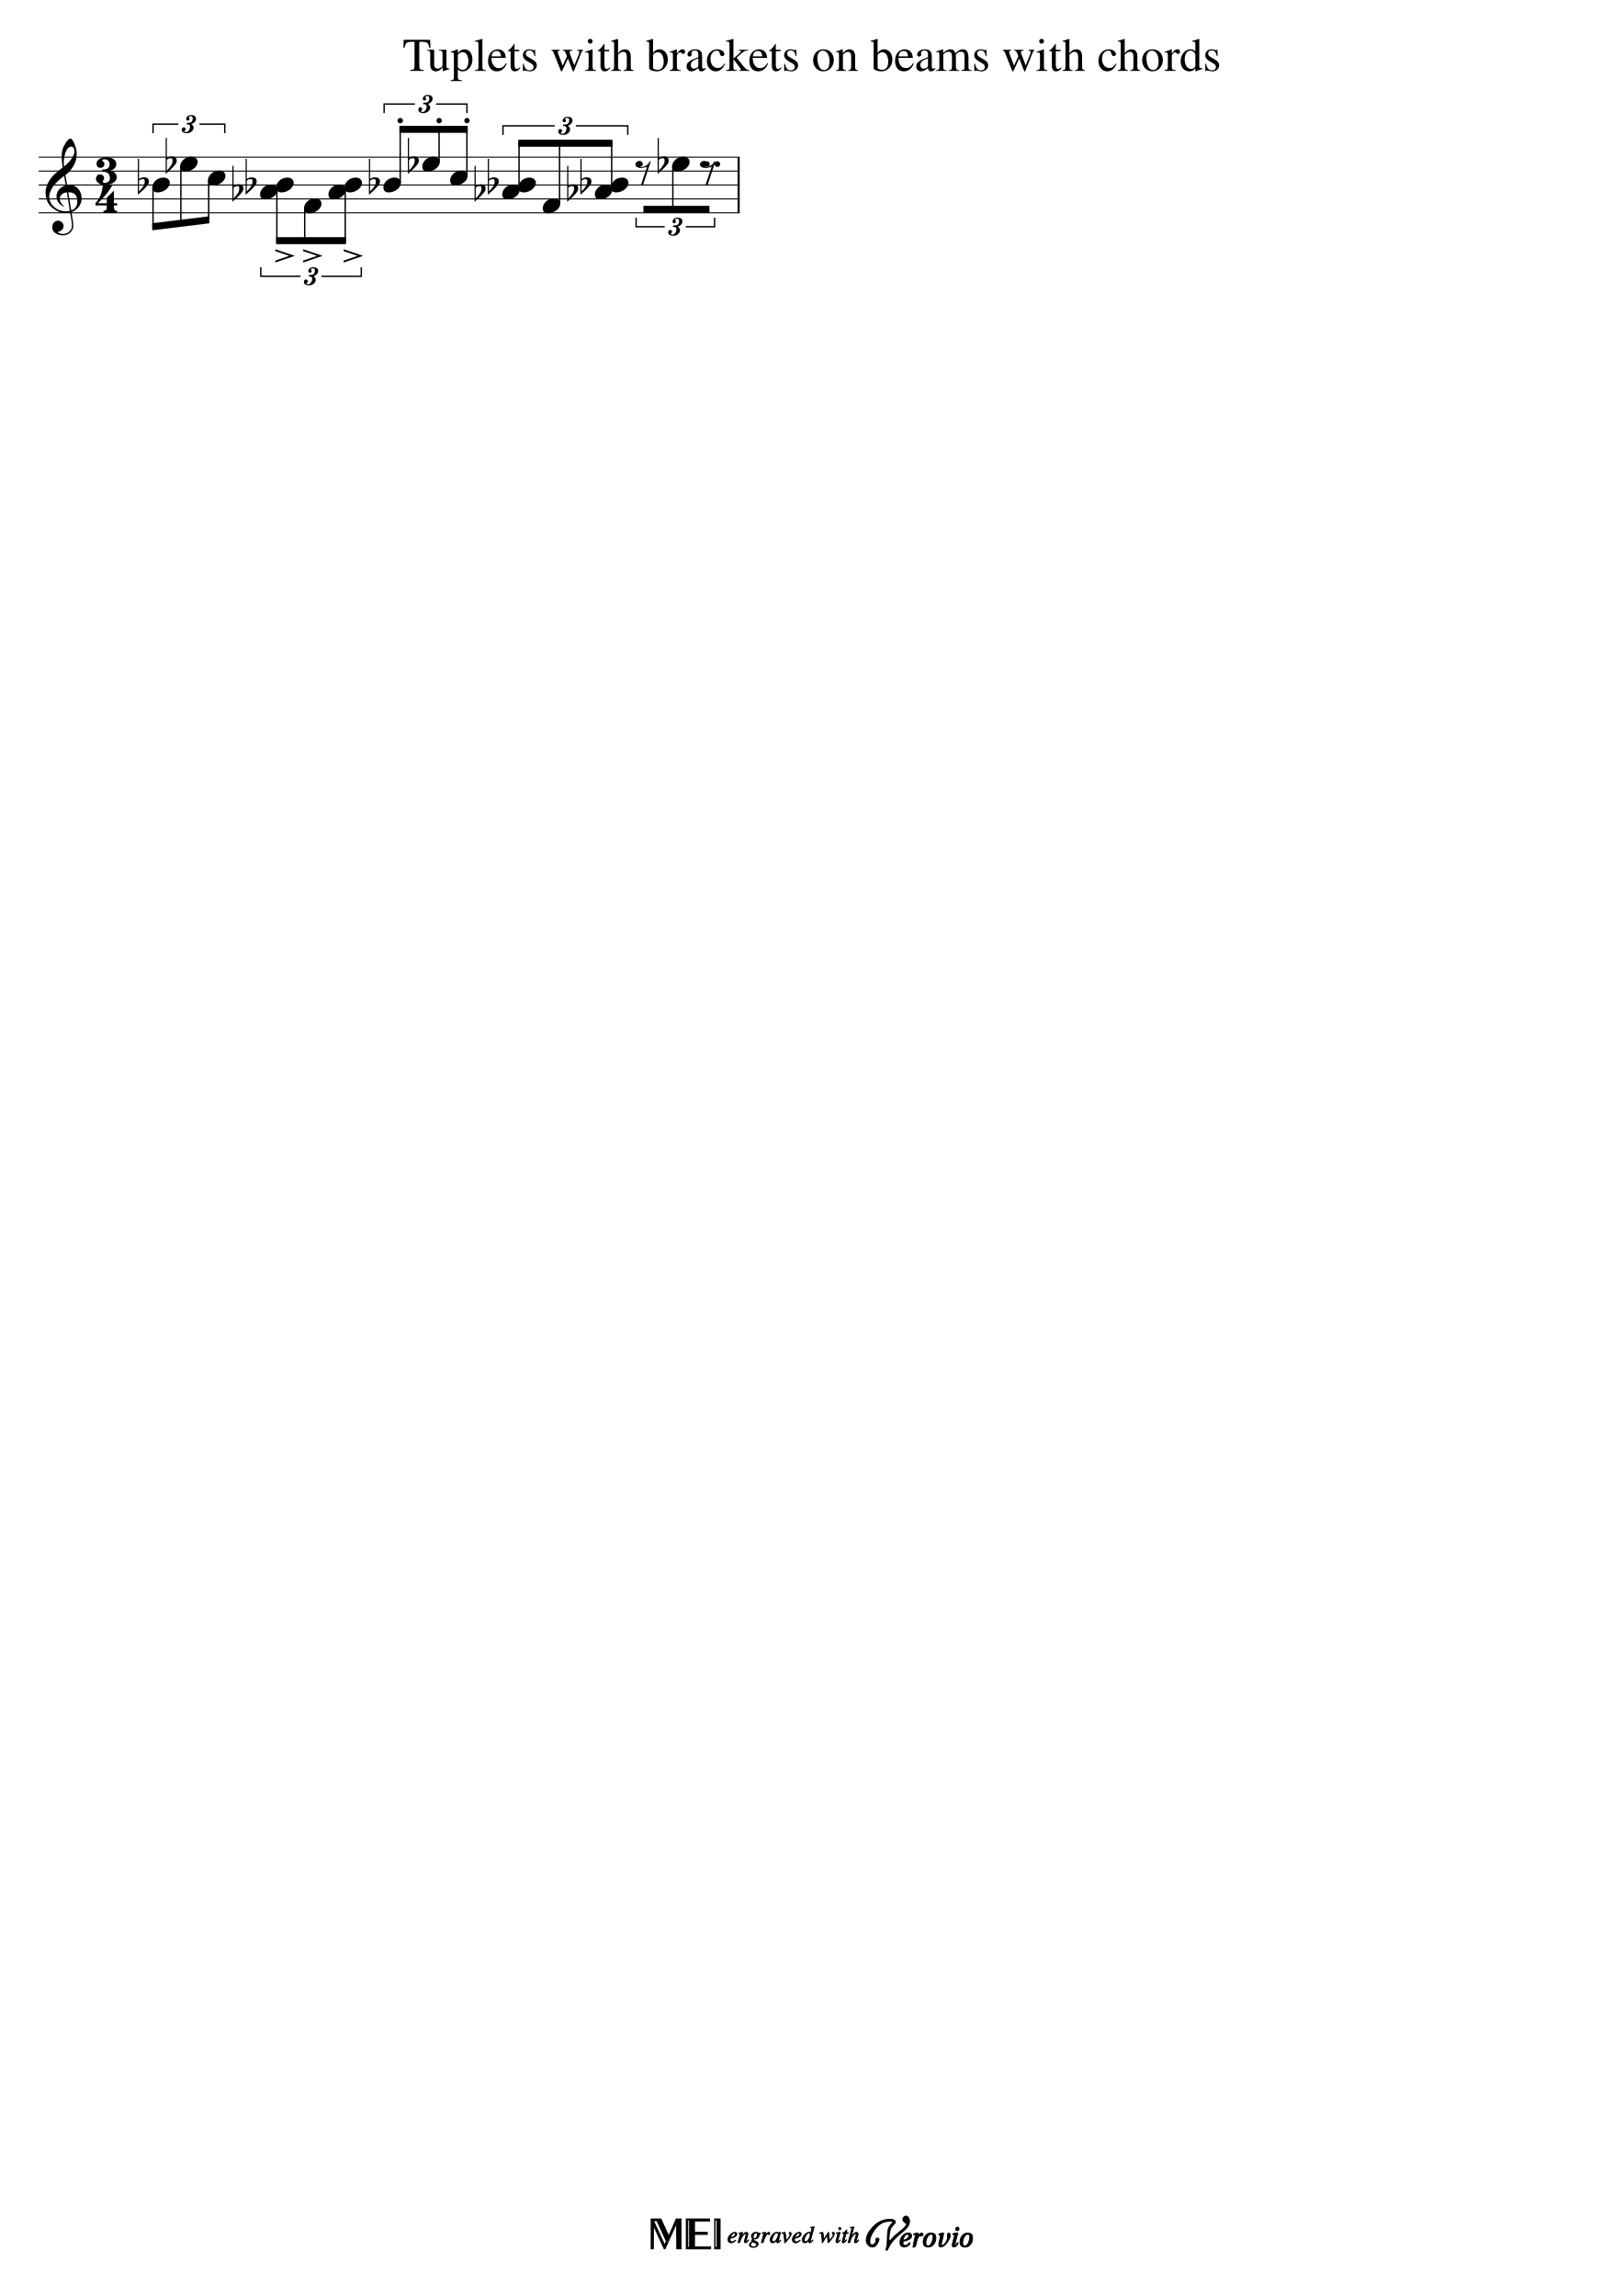
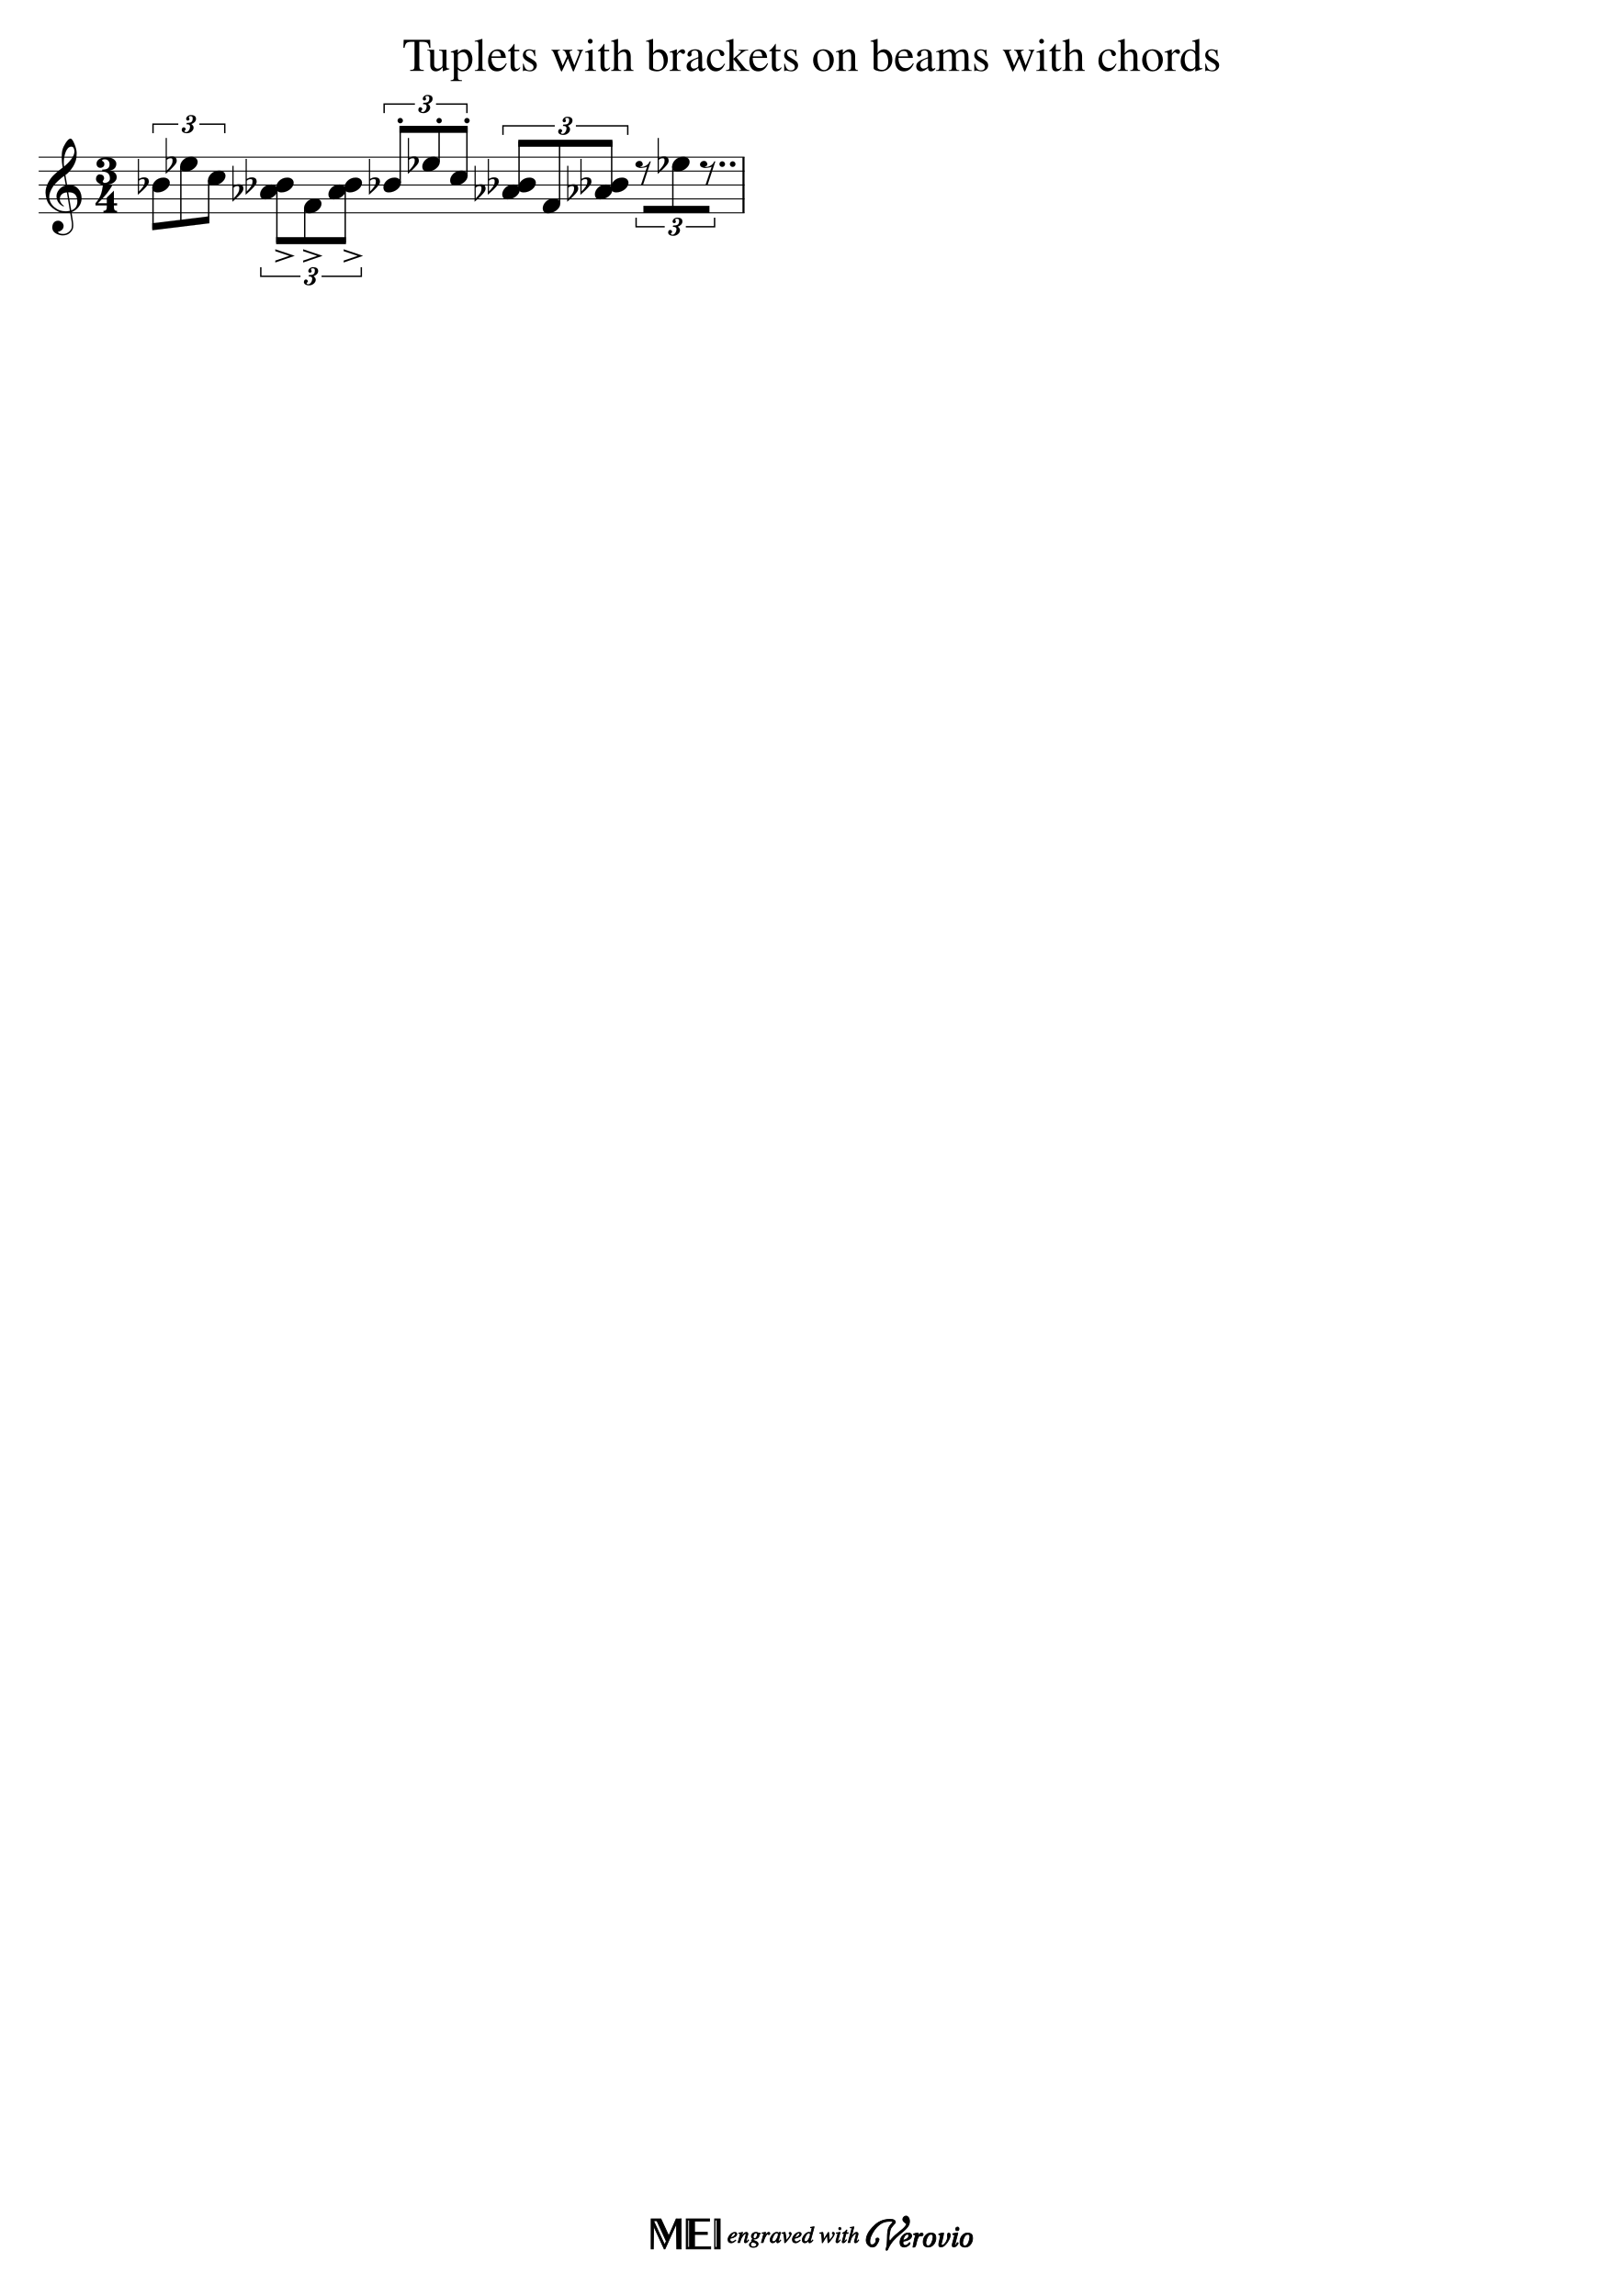
<svg xmlns="http://www.w3.org/2000/svg" xmlns:xlink="http://www.w3.org/1999/xlink" width="2100px" height="2970px" version="1.1" overflow="visible" id="docid">
  <defs>
    <g id="E050-docid">
      <path transform="scale(1,-1)" d="M441 -245c-23 -4 -48 -6 -76 -6c-59 0 -102 7 -130 20c-88 42 -150 93 -187 154c-26 44 -43 103 -48 176c0 6 -1 13 -1 19c0 54 15 111 45 170c29 57 65 106 110 148s96 85 153 127c-3 16 -8 46 -13 92c-4 43 -5 73 -5 89c0 117 16 172 69 257c34 54 64 82 89 82 c21 0 43 -30 69 -92s39 -115 41 -159v-15c0 -109 -21 -162 -67 -241c-13 -20 -63 -90 -98 -118c-13 -9 -25 -19 -37 -29l31 -181c8 1 18 2 28 2c58 0 102 -12 133 -35c59 -43 92 -104 98 -184c1 -7 1 -15 1 -22c0 -123 -87 -209 -181 -248c8 -57 17 -110 25 -162 c5 -31 6 -58 6 -80c0 -30 -5 -53 -14 -70c-35 -64 -88 -99 -158 -103c-5 0 -11 -1 -16 -1c-37 0 -72 10 -108 27c-50 24 -77 59 -80 105v11c0 29 7 55 20 76c18 28 45 42 79 44h6c49 0 93 -42 97 -87v-9c0 -51 -34 -86 -105 -106c17 -24 51 -36 102 -36c62 0 116 43 140 85 c9 16 13 41 13 74c0 20 -1 42 -5 67c-8 53 -18 106 -26 159zM461 939c-95 0 -135 -175 -135 -286c0 -24 2 -48 5 -71c50 39 92 82 127 128c40 53 60 100 60 140v8c-4 53 -22 81 -55 81h-2zM406 119l54 -326c73 25 110 78 110 161c0 7 0 15 -1 23c-7 95 -57 142 -151 142h-12 zM382 117c-72 -2 -128 -47 -128 -120v-7c2 -46 43 -99 75 -115c-3 -2 -7 -5 -10 -10c-70 33 -116 88 -123 172v11c0 68 44 126 88 159c23 17 49 29 78 36l-29 170c-21 -13 -52 -37 -92 -73c-50 -44 -86 -84 -109 -119c-45 -69 -67 -130 -67 -182v-13c5 -68 35 -127 93 -176 s125 -73 203 -73c25 0 50 3 75 9c-19 111 -36 221 -54 331z" />
    </g>
    <g id="E083-docid">
      <path transform="scale(1,-1)" d="M208 250c97 0 177 -52 177 -116c0 -69 -40 -111 -118 -125c56 -5 125 -44 125 -116c0 -31 -10 -57 -31 -78c-19 -21 -45 -38 -78 -49l-50 -11c-15 -3 -36 -7 -55 -7c-50 0 -86 16 -113 38c-16 10 -23 18 -34 34c-7 13 -11 25 -11 38c0 43 27 83 68 83l3 -2 c61 0 75 -42 75 -70c0 -19 -24 -42 -26 -57c7 -17 20 -25 37 -25c44 0 94 29 94 78c0 75 -34 125 -138 125v36c84 0 131 22 131 98c0 54 -37 88 -87 88c-26 0 -43 -7 -51 -22c15 -22 44 -16 44 -70c0 -37 -37 -62 -71 -62c-22 0 -69 15 -69 76c0 79 101 116 178 116z" />
    </g>
    <g id="E084-docid">
      <path transform="scale(1,-1)" d="M20 -78c84 97 114 180 134 329h170c-13 -32 -82 -132 -99 -151l-84 -97c-33 -36 -59 -63 -80 -81h162v102l127 123v-225h57v-39h-57v-34c0 -43 19 -65 57 -65v-34h-244v36c48 0 60 26 60 70v27h-203v39z" />
    </g>
    <g id="E0A4-docid">
      <path transform="scale(1,-1)" d="M0 -39c0 68 73 172 200 172c66 0 114 -37 114 -95c0 -84 -106 -171 -218 -171c-64 0 -96 30 -96 94z" />
    </g>
    <g id="E260-docid">
      <path transform="scale(1,-1)" d="M20 110c32 16 54 27 93 27c26 0 35 -3 54 -13c13 -7 24 -20 27 -38l4 -25c0 -28 -16 -57 -45 -89c-23 -25 -39 -44 -65 -68l-88 -79v644h20v-359zM90 106c-32 0 -48 -10 -70 -29v-194c31 31 54 59 71 84c21 32 32 59 32 84c0 9 1 16 1 20c0 14 -3 21 -11 30l-8 3z" />
    </g>
    <g id="E4A1-docid">
      <path transform="scale(1,-1)" d="M0 -236v33l252 86l-252 84v33l347 -117z" />
    </g>
    <g id="E4A2-docid">
      <path transform="scale(1,-1)" d="M0 48c0 26 22 48 48 48s48 -22 48 -48s-22 -48 -48 -48s-48 22 -48 48z" />
    </g>
    <g id="E4E6-docid">
      <path transform="scale(1,-1)" d="M0 123c7 34 33 56 69 60c29 -3 43 -9 53 -29c4 -8 7 -15 10 -22c0 -21 -1 -25 -11 -35c-5 -8 -18 -14 -40 -20l12 -3l15 -1c44 0 97 26 122 56c10 11 18 26 24 42c7 1 15 2 22 3l-140 -424h-36l111 330c-10 -6 -27 -12 -53 -16l-52 -8h-10l-20 1c-1 0 -8 3 -21 6 c-37 9 -55 28 -55 60z" />
    </g>
    <g id="E883-docid">
      <path transform="scale(1,-1)" d="M161 326c52 0 94 -17 94 -68c0 -50 -40 -76 -82 -94c26 -21 39 -42 39 -64c0 -52 -56 -100 -118 -100h-12c-40 0 -82 23 -82 56c0 30 12 49 37 49c17 0 31 -16 34 -31c0 -5 -4 -12 -11 -21c-7 -5 -13 -10 -13 -21l11 -9l17 -4c21 0 40 12 56 37c13 21 19 45 19 70 c-9 30 -28 35 -66 35l6 23c34 0 60 4 77 13c20 11 30 35 30 70c0 28 -12 38 -39 40l-20 -3c-8 -3 -12 -9 -12 -16c2 -7 4 -11 5 -14l4 -11l3 -10l-3 -12c-5 -6 -11 -11 -20 -13c-2 0 -4 -1 -6 -1c-16 0 -30 13 -30 28c0 39 43 71 82 71z" />
    </g>
  </defs>
  <style type="text/css">#docid g.ending, #docid g.fing, #docid g.reh, #docid g.tempo {font-weight:bold;}#docid g.dir, #docid g.dynam, #docid g.mNum {font-style:italic;}#docid g.label {font-weight:normal;}#docid ellipse, #docid path, #docid polygon, #docid polyline, #docid rect {stroke:currentColor}</style>
  <svg class="definition-scale" color="black" font-family="Times, serif" viewBox="0 0 21000 29700">
    <g class="page-margin" transform="translate(500, 500)">
      <g id="iJ6YNS9" class="mdiv pageMilestone" />
      <g id="j6ERYJ7" class="score pageMilestone" />
      <g id="p1VDSN62" class="system">
        <g id="x1E5SKAB" class="section systemMilestone" />
        <g id="o1RTEB7A" class="measure">
          <g id="p1KEW28H" class="staff">
-             <path d="M0 1533 L9066 1533" stroke-width="13" />
-             <path d="M0 1713 L9066 1713" stroke-width="13" />
-             <path d="M0 1893 L9066 1893" stroke-width="13" />
-             <path d="M0 2073 L9066 2073" stroke-width="13" />
-             <path d="M0 2253 L9066 2253" stroke-width="13" />
+             <path d="M0 1533 L9129 1533" stroke-width="13" />
+             <path d="M0 1713 L9129 1713" stroke-width="13" />
+             <path d="M0 1893 L9129 1893" stroke-width="13" />
+             <path d="M0 2073 L9129 2073" stroke-width="13" />
+             <path d="M0 2253 L9129 2253" stroke-width="13" />
            <g id="v8XUQXO" class="clef">
              <use xlink:href="#E050-docid" transform="translate(90, 2073) scale(0.72, 0.72)" />
            </g>
            <g id="xL5ZW4D" class="keySig" />
            <g id="z13D32VJ" class="meterSig">
              <use xlink:href="#E083-docid" transform="translate(727, 1713) scale(0.72, 0.72)" />
              <use xlink:href="#E084-docid" transform="translate(721, 2073) scale(0.72, 0.72)" />
            </g>
            <g id="qMAVTA3" class="layer">
              <g id="r1PB2UON" class="tuplet">
                <g id="vPKGJXZ" class="tupletNum">
                  <use xlink:href="#E883-docid" transform="translate(1851, 1223) scale(0.72, 0.72)" />
                </g>
                <g id="uL0P3Y6" class="tupletBracket">
                  <polyline stroke-width="18" stroke-linecap="butt" stroke-linejoin="miter" fill="none" points="1479,1223 1479,1106 1806,1106 " />
                  <polyline stroke-width="18" stroke-linecap="butt" stroke-linejoin="miter" fill="none" points="2407,1223 2407,1106 2079,1106 " />
                </g>
                <g id="s1PQPUF4" class="beam">
                  <polygon points="1470,2478 2208,2388 2208,2298 1470,2388" />
                  <g id="t17CCI2Q" class="note">
                    <g class="notehead">
                      <use xlink:href="#E0A4-docid" transform="translate(1470, 1893) scale(0.72, 0.72)" />
                    </g>
                    <g id="wGMJNIQ" class="stem">
                      <path d="M1479 1921 L1479 2460" stroke-width="18" />
                    </g>
                    <g id="u14YPAFV" class="accid">
                      <use xlink:href="#E260-docid" transform="translate(1283, 1893) scale(0.72, 0.72)" />
                    </g>
                  </g>
                  <g id="v1G2UCBM" class="note">
                    <g class="notehead">
                      <use xlink:href="#E0A4-docid" transform="translate(1830, 1623) scale(0.72, 0.72)" />
                    </g>
                    <g id="xIG9TQU" class="stem">
                      <path d="M1839 1651 L1839 2415" stroke-width="18" />
                    </g>
                    <g id="w1I5DK26" class="accid">
                      <use xlink:href="#E260-docid" transform="translate(1643, 1623) scale(0.72, 0.72)" />
                    </g>
                  </g>
                  <g id="xQSQG56" class="note">
                    <g class="notehead">
                      <use xlink:href="#E0A4-docid" transform="translate(2190, 1803) scale(0.72, 0.72)" />
                    </g>
                    <g id="y1NKD124" class="stem">
                      <path d="M2199 1831 L2199 2370" stroke-width="18" />
                    </g>
                  </g>
                </g>
              </g>
              <g id="y16753K6" class="tuplet">
                <g id="aRA8GUK" class="tupletNum">
                  <use xlink:href="#E883-docid" transform="translate(3431, 3191) scale(0.72, 0.72)" />
                </g>
                <g id="z1K4OJSQ" class="tupletBracket">
                  <polyline stroke-width="18" stroke-linecap="butt" stroke-linejoin="miter" fill="none" points="2873,2957 2873,3074 3386,3074 " />
                  <polyline stroke-width="18" stroke-linecap="butt" stroke-linejoin="miter" fill="none" points="4173,2957 4173,3074 3659,3074 " />
                </g>
                <g id="z1XZBIJA" class="beam">
                  <polygon points="3072,2658 3974,2658 3974,2568 3072,2568" />
                  <g id="a12WP67W" class="chord">
                    <g id="b1AYFJ9P" class="stem">
                      <path d="M3081 1921 L3081 2640" stroke-width="18" />
                    </g>
                    <g id="b4Y5DFV" class="note">
                      <g class="notehead">
                        <use xlink:href="#E0A4-docid" transform="translate(2864, 1983) scale(0.72, 0.72)" />
                      </g>
                      <g id="cNFAQML" class="accid">
                        <use xlink:href="#E260-docid" transform="translate(2506, 1983) scale(0.72, 0.72)" />
                      </g>
                    </g>
                    <g id="d1RIF43L" class="note">
                      <g class="notehead">
                        <use xlink:href="#E0A4-docid" transform="translate(3072, 1893) scale(0.72, 0.72)" />
                      </g>
                      <g id="e36A7UB" class="accid">
                        <use xlink:href="#E260-docid" transform="translate(2677, 1893) scale(0.72, 0.72)" />
                      </g>
                    </g>
                    <g id="fW4SW7P" class="artic">
                      <use xlink:href="#E4A1-docid" transform="translate(3061, 2725) scale(0.72, 0.72)" />
                    </g>
                  </g>
                  <g id="g17JWEWV" class="note">
                    <g class="notehead">
                      <use xlink:href="#E0A4-docid" transform="translate(3432, 2163) scale(0.72, 0.72)" />
                    </g>
                    <g id="cUUYDUG" class="stem">
                      <path d="M3441 2191 L3441 2640" stroke-width="18" />
                    </g>
                    <g id="h11BYRB0" class="artic">
                      <use xlink:href="#E4A1-docid" transform="translate(3421, 2725) scale(0.72, 0.72)" />
                    </g>
                  </g>
                  <g id="iEPNT2P" class="chord">
                    <g id="d17EWFLB" class="stem">
                      <path d="M3965 1921 L3965 2640" stroke-width="18" />
                    </g>
                    <g id="j180F7IU" class="note">
                      <g class="notehead">
                        <use xlink:href="#E0A4-docid" transform="translate(3748, 1983) scale(0.72, 0.72)" />
                      </g>
                    </g>
                    <g id="k1JVOWO3" class="note">
                      <g class="notehead">
                        <use xlink:href="#E0A4-docid" transform="translate(3956, 1893) scale(0.72, 0.72)" />
                      </g>
                    </g>
                    <g id="l168SLSU" class="artic">
                      <use xlink:href="#E4A1-docid" transform="translate(3945, 2725) scale(0.72, 0.72)" />
                    </g>
                  </g>
                </g>
              </g>
              <g id="m1I1R6XU" class="tuplet">
                <g id="fXQFU55" class="tupletNum">
                  <use xlink:href="#E883-docid" transform="translate(4911, 963) scale(0.72, 0.72)" />
                </g>
                <g id="eZWEOI5" class="tupletBracket">
                  <polyline stroke-width="18" stroke-linecap="butt" stroke-linejoin="miter" fill="none" points="4468,963 4468,846 4866,846 " />
                  <polyline stroke-width="18" stroke-linecap="butt" stroke-linejoin="miter" fill="none" points="5539,963 5539,846 5139,846 " />
                </g>
                <g id="n3L1BSY" class="beam">
                  <polygon points="4667,1128 5548,1128 5548,1218 4667,1218" />
                  <g id="oYFJ0C6" class="note">
                    <g class="notehead">
                      <use xlink:href="#E0A4-docid" transform="translate(4459, 1893) scale(0.72, 0.72)" />
                    </g>
                    <g id="g11K35MU" class="stem">
                      <path d="M4676 1865 L4676 1146" stroke-width="18" />
                    </g>
                    <g id="p6KLLMO" class="accid">
                      <use xlink:href="#E260-docid" transform="translate(4272, 1893) scale(0.72, 0.72)" />
                    </g>
                    <g id="q4CA8UL" class="artic">
                      <use xlink:href="#E4A2-docid" transform="translate(4642, 1095) scale(0.72, 0.72)" />
                    </g>
                  </g>
                  <g id="r10DL3CR" class="note">
                    <g class="notehead">
                      <use xlink:href="#E0A4-docid" transform="translate(4962, 1623) scale(0.72, 0.72)" />
                    </g>
                    <g id="h1NRSQV" class="stem">
                      <path d="M5179 1595 L5179 1146" stroke-width="18" />
                    </g>
                    <g id="s1IC15RP" class="accid">
                      <use xlink:href="#E260-docid" transform="translate(4775, 1623) scale(0.72, 0.72)" />
                    </g>
                    <g id="tBZ62SV" class="artic">
                      <use xlink:href="#E4A2-docid" transform="translate(5145, 1095) scale(0.72, 0.72)" />
                    </g>
                  </g>
                  <g id="uW4WKQ" class="note">
                    <g class="notehead">
                      <use xlink:href="#E0A4-docid" transform="translate(5322, 1803) scale(0.72, 0.72)" />
                    </g>
                    <g id="i1K5PWQO" class="stem">
                      <path d="M5539 1775 L5539 1146" stroke-width="18" />
                    </g>
                    <g id="vLC6GUE" class="artic">
                      <use xlink:href="#E4A2-docid" transform="translate(5505, 1095) scale(0.72, 0.72)" />
                    </g>
                  </g>
                </g>
              </g>
              <g id="w1KCUVGJ" class="tuplet">
                <g id="k1FISYPL" class="tupletNum">
                  <use xlink:href="#E883-docid" transform="translate(6720, 1245) scale(0.72, 0.72)" />
                </g>
                <g id="jF89DCD" class="tupletBracket">
                  <polyline stroke-width="18" stroke-linecap="butt" stroke-linejoin="miter" fill="none" points="6005,1245 6005,1128 6675,1128 " />
                  <polyline stroke-width="18" stroke-linecap="butt" stroke-linejoin="miter" fill="none" points="7619,1245 7619,1128 6948,1128 " />
                </g>
                <g id="xGUU4JQ" class="beam">
                  <polygon points="6204,1308 7420,1308 7420,1398 6204,1398" />
                  <g id="yAUW6TF" class="chord">
                    <g id="l1ABBN8W" class="stem">
                      <path d="M6213 1955 L6213 1326" stroke-width="18" />
                    </g>
                    <g id="z14DBQNG" class="note">
                      <g class="notehead">
                        <use xlink:href="#E0A4-docid" transform="translate(5996, 1983) scale(0.72, 0.72)" />
                      </g>
                      <g id="a1QJ4FU1" class="accid">
                        <use xlink:href="#E260-docid" transform="translate(5638, 1983) scale(0.72, 0.72)" />
                      </g>
                    </g>
                    <g id="b1XSZE2H" class="note">
                      <g class="notehead">
                        <use xlink:href="#E0A4-docid" transform="translate(6204, 1893) scale(0.72, 0.72)" />
                      </g>
                      <g id="c1IEYM10" class="accid">
                        <use xlink:href="#E260-docid" transform="translate(5809, 1893) scale(0.72, 0.72)" />
                      </g>
                    </g>
                  </g>
                  <g id="dIZDUHE" class="note">
                    <g class="notehead">
                      <use xlink:href="#E0A4-docid" transform="translate(6520, 2163) scale(0.72, 0.72)" />
                    </g>
                    <g id="m12P1BRU" class="stem">
                      <path d="M6737 2135 L6737 1326" stroke-width="18" />
                    </g>
                  </g>
                  <g id="e1EHME80" class="chord">
                    <g id="nDW87ZK" class="stem">
                      <path d="M7411 1955 L7411 1326" stroke-width="18" />
                    </g>
                    <g id="f1BEGS43" class="note">
                      <g class="notehead">
                        <use xlink:href="#E0A4-docid" transform="translate(7194, 1983) scale(0.72, 0.72)" />
                      </g>
                      <g id="gETMZTA" class="accid">
                        <use xlink:href="#E260-docid" transform="translate(6836, 1983) scale(0.72, 0.72)" />
                      </g>
                    </g>
                    <g id="h1WRIV4E" class="note">
                      <g class="notehead">
                        <use xlink:href="#E0A4-docid" transform="translate(7402, 1893) scale(0.72, 0.72)" />
                      </g>
                      <g id="i123OHXR" class="accid">
                        <use xlink:href="#E260-docid" transform="translate(7007, 1893) scale(0.72, 0.72)" />
                      </g>
                    </g>
                  </g>
                </g>
              </g>
              <g id="jQFEFEK" class="tuplet">
                <g id="p1YCXJ73" class="tupletNum">
                  <use xlink:href="#E883-docid" transform="translate(8142, 2550) scale(0.72, 0.72)" />
                </g>
                <g id="o1QUDUF9" class="tupletBracket">
                  <polyline stroke-width="18" stroke-linecap="butt" stroke-linejoin="miter" fill="none" points="7727,2316 7727,2433 8097,2433 " />
                  <polyline stroke-width="18" stroke-linecap="butt" stroke-linejoin="miter" fill="none" points="8742,2316 8742,2433 8370,2433 " />
                </g>
                <g id="kOVASEE" class="beam">
                  <polygon points="7822,2253 8675,2253 8675,2163 7822,2163" />
                  <g id="l1I7OPR1" class="rest">
                    <use xlink:href="#E4E6-docid" transform="translate(7718, 1713) scale(0.72, 0.72)" />
                  </g>
                  <g id="m81K135" class="note">
                    <g class="notehead">
                      <use xlink:href="#E0A4-docid" transform="translate(8193, 1623) scale(0.72, 0.72)" />
                    </g>
                    <g id="q1XPOA9B" class="stem">
                      <path d="M8202 1651 L8202 2235" stroke-width="18" />
                    </g>
                    <g id="n2N7U24" class="accid">
                      <use xlink:href="#E260-docid" transform="translate(8006, 1623) scale(0.72, 0.72)" />
                    </g>
                  </g>
                  <g id="o1FK4NGH" class="rest">
                    <use xlink:href="#E4E6-docid" transform="translate(8553, 1713) scale(0.72, 0.72)" />
                    <g id="rG2INEF" class="dots">
-                       <ellipse cx="8643" cy="1623" rx="36" ry="36" />
-                       <ellipse cx="8778" cy="1623" rx="36" ry="36" />
+                       <ellipse cx="8841" cy="1623" rx="36" ry="36" />
+                       <ellipse cx="8976" cy="1623" rx="36" ry="36" />
                    </g>
                  </g>
                </g>
              </g>
            </g>
          </g>
          <g id="n1V987CS" class="barLine">
-             <path d="M9053 1533 L9053 2253" stroke-width="27" />
+             <path d="M9116 1533 L9116 2253" stroke-width="27" />
          </g>
        </g>
        <g id="y1K98ZB7" class="systemMilestoneEnd x1E5SKAB" />
      </g>
      <g id="z1M5W8JL" class="pageMilestoneEnd j6ERYJ7" />
      <g id="aA571PQ" class="pageMilestoneEnd iJ6YNS9" />
      <g id="h158DR4J" class="pgHead autogenerated">
        <text font-size="0px">
          <tspan id="iUV8894" class="rend" x="10000" y="417" text-anchor="middle">
            <tspan id="jZZ1RF5" class="rend">
              <tspan id="k91JIAK" class="text">
                <tspan font-size="607px">Tuplets with brackets on beams with chords</tspan>
              </tspan>
            </tspan>
          </tspan>
        </text>
      </g>
      <g id="bGR56S9" class="pgFoot autogenerated">
        <g id="c10PAP45" class="fig">
          <g class="svg" transform="translate(7750, 28099) scale(10, 10)">
            <g>
              <path fill="#000000" d="M 17.113,49.265 V 10.368 h 12.697 c 3.289,7.337 6.713,14.61 10.127,21.889 3.42,-7.485 6.256,-14.205 9.589,-21.91 2.436,0.104 4.317,0.085 6.484,-0.058 V 49.264 H 50.274 C 50.145,38.356 50.016,27.448 49.887,16.54 45.003,27.315 39.967,38.434 35.084,49.209 34.679,49.344 34.427,49.136 34.022,49.271 29.466,39.331 24.91,29.391 20.354,19.451 20.224,29.389 20.095,39.327 19.965,49.264 H 17.113 Z M 36.754,39.325 C 32.721,30.513 28.688,21.701 24.655,12.889 22.531,12.751 22.657,12.71 20.714,12.814 v 0.966 c 4.613,9.998 9.609,20.749 13.873,30.082 0.722,-1.513 1.445,-3.025 2.167,-4.538 z m 25.738,9.94 c 0,-12.966 0,-25.931 0,-38.897 10.084,0 20.169,0 30.253,0 0,0.96 0,1.921 0,2.881 -6.483,0 -12.966,0 -19.448,0 0,4.802 0,9.604 0,14.406 5.522,0 11.045,0 16.567,0 0,0.96 0,1.921 0,2.881 -5.522,0 -11.045,0 -16.567,0 0,5.282 0,10.565 0,15.847 6.963,0 13.926,0 20.889,0 0,0.96 0,1.921 0,2.881 -10.565,0 -21.129,0 -31.694,0 z m 4.322,-2.161 c 0,-11.765 0,-23.53 0,-35.295 -0.72,0 -1.441,0 -2.161,0 0,11.765 0,23.53 0,35.295 0.72,0 1.441,0 2.161,0 z m 32.414,2.161 c 0,-12.966 0,-25.931 0,-38.897 2.401,0 4.802,0 7.203,0 0,12.966 0,25.931 0,38.897 -2.401,0 -4.802,0 -7.203,0 z m 2.881,-2.161 c 0,-11.765 0,-23.53 0,-35.295 -0.72,0 -1.441,0 -2.161,0 0,11.765 0,23.53 0,35.295 0.72,0 1.441,0 2.161,0 z" />
              <path fill="#000000" d="m 346.3,6.7 c -3.1,0.5 -4.9,4.4 -2.7,6.8 1.2,1.4 2.7,2.4 4.1,3.5 -2.4,5.3 -7.7,8.3 -11.9,12.1 -3.7,2.8 -7,6.2 -9.7,9.9 -2.2,-0.8 -0.915,-7.719 -0.627,-9.5 0.288,-1.781 0.727,-6.4 2.927,-8.7 1.3,-1.9 3,-3.5 4.5,-5.2 1.2,-3.4 -3.2,-4.9 -5.8,-4.6 -7.3,-0.5 -14.6,2 -20,6.8 -5,4.6 -10,10.1 -11.5,17 -0.9,3.5 -0.2,7.5 2.8,9.9 2.5,2.8 7.4,2.9 9.8,-0.2 1.7,-2.3 3.2,-4.8 3.8,-7.6 -0.1,-2.6 -4.4,-2.3 -4.3,0.2 1.2,2.4 -0.9,4.7 -2.7,6.2 -1.7,0.9 -4.7,0.7 -4.8,-1.7 -1,-5.8 2.1,-11.3 5.2,-16.1 4,-5.8 9.8,-11.2 17.2,-11.8 1.6,0 8.1,-1.2 6.8,1.4 -2.8,2.8 -5.6,6.1 -6,10.3 -1.6,7.7 0.1,15.7 -2.3,23.2 -1.1,3.9 2,2.6 2.5,0.2 3.3,-7.4 8.9,-13.4 15.1,-18.5 4.2,-3.9 9.5,-7.1 11.9,-12.6 1.3,-3.6 1.2,-9 -2.7,-10.9 -0.504,-0.177 -1.07,-0.165 -1.6,-0.1 z m 66,14.5 c -2,0.8 -1.8,4.9 0.8,4.4 3.4,0.4 2.9,-6.2 -0.8,-4.4 z m 0.6,7.3 c -1.3,0.5 -7.6,0.5 -5.4,2.2 4,-0.3 0.7,4.5 0.6,6.7 -0.4,2.9 -2.4,5.9 -1.2,8.8 2.7,1.7 5.6,-0.8 6.8,-3.2 1.6,-1.4 -0.5,-3 -1.2,-0.9 -0.4,0.8 -2.4,3.5 -2.6,1.8 1.1,-5 2.7,-9.9 3.9,-14.9 l -0.1,-0.5 h -0.9 z m -65.1,0.2 c -6.5,1.6 -10.5,9.5 -8.2,15.7 2.1,3.4 7.4,2.9 10.1,0.4 2,-0.2 3.6,-5.3 1,-3.4 -1.4,2 -4,4.2 -6.5,2.8 -2.2,-1.9 -1.9,-5.7 1.7,-5.3 3.1,-0.9 6.9,-2.1 8.1,-5.5 0.9,-2.7 -1.6,-5.2 -4.3,-4.8 h -1.1 -0.7 z m 13.6,0 c -2.2,0 -8.5,1.8 -2.9,2.3 0.9,1.9 -1,4.9 -1.1,7.2 -0.5,2.9 -1.4,5.7 -1.7,8.7 3.7,0.7 3.8,-2.6 4.4,-5.3 0.9,-3.3 1.6,-7 4.1,-9.5 2.4,1.6 6.8,-0.7 3.7,-3.4 -2.9,-0.5 -4.8,2.4 -6.2,4.3 0,-1.2 2.4,-5 -0.2,-4.3 z m 15.8,0 c -6.4,1.3 -9.6,9.1 -7.7,14.9 1.9,4 7.7,3.9 11,1.7 4.1,-3 6,-8.9 4.4,-13.7 -1.3,-3 -4.8,-3.2 -7.6,-3 z m 17,0 c -2.3,0 -8.8,1.9 -3,2.4 0.4,2.5 -1,5.7 -1.4,8.4 -0.7,2.4 -1.8,7.5 2.1,7.2 3.8,-0.1 6.5,-3.5 8.5,-6.3 2,-3.2 4.5,-7 3.3,-10.9 -3.7,-3 -3.6,2.6 -3.1,5.1 -0.7,3.8 -2.7,7.9 -6.2,9.8 -3.6,0.6 -1,-4.3 -0.8,-6.1 0.6,-3.2 1.6,-6.3 1.9,-9.5 h -1.1 z m 30.6,0 c -6.3,1.2 -9.5,8.9 -7.8,14.7 1.5,4 7.2,4.2 10.5,2.4 4.6,-2.8 6.6,-9.3 4.8,-14.3 -1.4,-2.8 -4.8,-3 -7.5,-2.8 z m -75.4,1.7 c 2.1,1.5 0.2,4.7 -1.6,5.7 -1.1,0.4 -5.5,3.4 -4.6,0.7 0.8,-2.7 2.2,-6.2 5.3,-6.6 l 0.9,0.1 z m 30.8,0 c 2.6,1.5 1.3,5.2 0.8,7.6 -0.8,2.7 -1.9,5.9 -4.7,7.1 -5.1,0.8 -4,-5.8 -2.8,-8.8 1,-2.8 3,-6.8 6.7,-5.8 z m 47.1,-0.1 c 2.9,0.7 2,4.7 1.5,6.8 -0.7,3 -1.8,6.7 -5,8 -4.7,0.8 -4,-5.1 -3,-7.9 0.9,-3 2.7,-7.3 6.5,-6.8 z" />
              <g>
                <path d="m 116.566,37.118 q 0,-3.252 2.93,-6.299 2.9,-3.047 5.991,-3.047 1.143,0 1.816,0.527 0.674,0.527 0.674,1.567 0,2.109 -2.476,3.618 -2.461,1.494 -5.186,1.831 l -0.835,0.103 q -0.19,0.601 -0.264,0.967 -0.073,0.352 -0.073,0.894 0,1.289 0.835,2.007 0.85,0.718 2.007,0.718 1.099,0 2.329,-0.732 0.703,-0.425 2.036,-1.523 l 0.381,0.337 q -0.659,0.835 -1.89,1.714 -2.183,1.567 -4.38,1.567 -1.553,0 -2.725,-1.099 -1.172,-1.099 -1.172,-3.149 z m 3.12,-2.358 q 2.798,-0.41 4.556,-1.963 Q 126,31.229 126,29.691 q 0,-0.557 -0.264,-0.879 -0.264,-0.337 -0.776,-0.337 -0.952,0 -1.875,0.82 -0.908,0.806 -1.641,1.831 -0.776,1.201 -1.23,2.3 -0.249,0.586 -0.527,1.333 z" />
                <path d="m 129.472,41 2.534,-9.053 q 0.322,-1.143 0.366,-1.377 0.059,-0.249 0.059,-0.527 0,-0.425 -0.249,-0.659 -0.234,-0.249 -0.938,-0.249 -0.176,0 -0.352,0.029 -0.161,0.015 -0.366,0.044 v -0.498 q 0.952,-0.146 1.348,-0.22 0.41,-0.073 0.879,-0.176 l 2.622,-0.571 q 0.088,0.059 0.117,0.132 l -1.948,6.299 q 1.787,-2.739 2.988,-4.072 2.109,-2.358 3.779,-2.358 0.645,0 1.113,0.249 0.894,0.483 0.894,1.743 0,0.352 -0.073,0.732 -0.073,0.381 -0.19,0.82 l -1.919,7.017 q -0.059,0.22 -0.132,0.542 -0.073,0.308 -0.073,0.439 0,0.22 0.103,0.396 0.103,0.176 0.337,0.176 0.381,0 0.879,-0.439 0.498,-0.454 1.626,-1.919 l 0.425,0.381 q -1.201,1.626 -1.904,2.285 -1.201,1.157 -2.3,1.157 -0.498,0 -0.967,-0.322 -0.454,-0.337 -0.454,-1.201 0,-0.249 0.029,-0.527 0.044,-0.278 0.103,-0.483 l 1.846,-7.119 q 0.146,-0.586 0.19,-0.952 0.059,-0.381 0.059,-0.542 0,-0.352 -0.176,-0.601 -0.161,-0.264 -0.586,-0.264 -1.099,0 -2.769,1.992 -0.981,1.187 -1.992,2.827 -0.776,1.274 -1.23,2.49 Q 132.709,37.821 131.742,41 Z" />
                <path d="m 149.13,33.5 q 0,0.908 0.278,1.45 0.469,0.894 1.685,0.894 1.318,0 2.344,-1.67 1.04,-1.685 1.04,-3.706 0,-0.967 -0.425,-1.509 -0.425,-0.557 -1.274,-0.557 -1.641,0 -2.651,1.743 -0.996,1.743 -0.996,3.354 z m 0.513,13.066 q 1.743,0 2.886,-0.835 1.157,-0.835 1.157,-1.992 0,-0.879 -0.601,-1.479 -0.322,-0.322 -1.04,-0.688 -0.601,-0.293 -2.036,-0.835 -1.421,-0.557 -1.641,-0.557 -0.381,0 -1.479,1.011 -1.099,1.025 -1.099,2.314 0,1.948 1.685,2.681 0.879,0.381 2.168,0.381 z m -5.479,-2.681 q 0,-1.099 0.835,-2.095 0.85,-0.981 2.681,-1.963 -0.366,-0.234 -0.601,-0.483 -0.234,-0.264 -0.234,-0.688 0,-0.601 0.835,-1.377 0.469,-0.439 1.523,-1.157 -0.938,-0.352 -1.611,-0.996 -0.82,-0.864 -0.82,-2.241 0,-2.212 1.729,-3.677 1.729,-1.465 4.277,-1.465 1.333,0 2.256,0.425 0.923,0.41 1.084,0.688 h 1.978 v 1.172 h -1.494 q 0.088,0.322 0.132,0.586 0.044,0.264 0.044,0.747 0,2.373 -1.846,3.735 -1.831,1.362 -3.955,1.362 -0.22,0 -0.41,-0.015 -0.19,-0.029 -0.469,-0.088 -0.22,0 -0.601,0.425 -0.396,0.425 -0.396,0.762 0,0.498 3.223,1.699 3.208,1.216 3.208,3.56 0,1.758 -1.611,3.076 -1.611,1.333 -4.863,1.333 -2.256,0 -3.574,-0.967 -1.318,-0.967 -1.318,-2.358 z" />
                <path d="m 165.038,27.67 q 0.132,0 0.176,0.088 0.059,0.073 0.059,0.176 -0.015,0.146 -0.029,0.22 l -1.465,5.669 0.322,-0.63 q 1.055,-2.065 2.461,-3.765 1.421,-1.714 2.695,-1.714 0.688,0 1.055,0.454 0.381,0.454 0.381,1.04 0,0.659 -0.381,1.099 -0.366,0.425 -1.025,0.425 -0.454,0 -0.688,-0.176 -0.234,-0.176 -0.366,-0.41 l -0.176,-0.322 q -0.059,-0.088 -0.146,-0.132 -0.073,-0.059 -0.19,-0.059 -0.571,0 -1.655,1.597 -1.069,1.597 -1.919,3.457 -0.513,1.128 -1.143,2.988 Q 162.606,38.847 161.947,41 h -2.256 l 2.432,-8.818 q 0.205,-0.762 0.322,-1.362 0.132,-0.601 0.132,-0.981 0,-0.439 -0.22,-0.674 -0.22,-0.234 -0.762,-0.234 -0.176,0 -0.439,0.029 -0.264,0.029 -0.63,0.073 v -0.483 l 0.586,-0.117 q 1.143,-0.234 2.49,-0.498 1.362,-0.264 1.436,-0.264 z" />
                <path d="m 181.518,30.424 q 0,-1.055 -0.483,-1.553 -0.483,-0.498 -1.172,-0.498 -2.388,0 -4.438,3.662 -1.802,3.223 -1.802,5.552 0,1.172 0.498,1.714 0.513,0.527 1.26,0.527 2.212,0 4.263,-3.56 1.875,-3.237 1.875,-5.845 z m -1.831,-2.71 q 1.157,0 1.787,0.601 0.337,0.322 0.527,0.85 l 0.073,0.205 0.322,-1.113 q 0.059,-0.19 0.103,-0.249 0.044,-0.073 0.205,-0.088 l 1.655,-0.19 q 0.132,0 0.146,0.059 0.029,0.044 0,0.176 -0.059,0.19 -0.088,0.308 -0.029,0.103 -0.088,0.308 l -1.348,5.244 q -0.439,1.714 -0.747,2.959 -0.542,2.256 -0.542,2.578 0,0.205 0.103,0.308 0.117,0.088 0.278,0.088 0.132,0 0.278,-0.088 0.161,-0.088 0.381,-0.264 l 0.249,-0.205 q 0.117,-0.103 0.264,-0.234 0.146,-0.146 0.352,-0.352 l 0.908,-0.938 0.352,0.308 q -1.523,1.948 -2.446,2.651 -0.923,0.688 -1.758,0.688 -0.542,0 -0.85,-0.381 -0.293,-0.381 -0.293,-0.952 0,-0.527 0.19,-1.509 0.205,-0.996 0.396,-1.67 -0.264,0.439 -0.894,1.289 -0.615,0.835 -1.523,1.626 -1.069,0.952 -2.051,1.348 -0.762,0.264 -1.465,0.264 -1.187,0 -2.153,-0.967 -0.967,-0.981 -0.967,-2.769 0,-3.076 2.754,-6.416 2.842,-3.472 5.889,-3.472 z" />
                <path d="m 196.664,27.772 q 0.82,0 1.26,0.586 0.439,0.586 0.439,1.333 0,1.978 -3.911,6.929 -3.706,4.702 -4.438,4.702 -0.22,0 -0.293,-0.601 -0.044,-0.337 -0.044,-1.143 0,-0.981 -0.19,-3.325 -0.19,-2.344 -0.366,-3.472 -0.366,-2.476 -0.718,-3.193 -0.352,-0.718 -1.333,-0.718 -0.161,0 -0.381,0.015 -0.205,0.015 -0.483,0.044 v -0.381 q 0.439,-0.088 1.846,-0.396 1.406,-0.308 1.494,-0.337 l 0.483,-0.146 q 0.205,-0.059 0.322,0.234 0.117,0.278 0.293,1.055 0.557,2.549 0.835,5.024 0.176,1.538 0.352,4.556 l 0.483,-0.513 q 1.509,-1.597 3.018,-3.794 1.509,-2.197 1.509,-3.105 0,-0.454 -0.659,-1.084 -0.659,-0.645 -0.659,-1.172 0,-0.483 0.322,-0.791 0.337,-0.308 0.82,-0.308 z" />
                <path d="m 199.828,37.118 q 0,-3.252 2.93,-6.299 2.9,-3.047 5.991,-3.047 1.143,0 1.816,0.527 0.674,0.527 0.674,1.567 0,2.109 -2.476,3.618 -2.461,1.494 -5.186,1.831 l -0.835,0.103 q -0.19,0.601 -0.264,0.967 -0.073,0.352 -0.073,0.894 0,1.289 0.835,2.007 0.85,0.718 2.007,0.718 1.099,0 2.329,-0.732 0.703,-0.425 2.036,-1.523 l 0.381,0.337 q -0.659,0.835 -1.89,1.714 -2.183,1.567 -4.38,1.567 -1.553,0 -2.725,-1.099 -1.172,-1.099 -1.172,-3.149 z m 3.12,-2.358 q 2.798,-0.41 4.556,-1.963 1.758,-1.567 1.758,-3.105 0,-0.557 -0.264,-0.879 -0.264,-0.337 -0.776,-0.337 -0.952,0 -1.875,0.82 -0.908,0.806 -1.641,1.831 -0.776,1.201 -1.23,2.3 -0.249,0.586 -0.527,1.333 z" />
                <path d="m 215.238,37.602 q 0,0.894 0.41,1.567 0.41,0.659 1.392,0.659 2.095,0 4.028,-3.369 1.816,-3.164 1.816,-5.991 0,-0.894 -0.293,-1.479 -0.293,-0.586 -1.187,-0.586 -2.227,0 -4.307,3.604 -1.86,3.223 -1.86,5.596 z m 6.006,-9.888 q 1.157,0 1.641,0.557 0.278,0.322 0.439,1.099 l 1.67,-6.006 q 0.073,-0.249 0.088,-0.439 0.029,-0.205 0.029,-0.352 0,-0.571 -0.22,-0.718 -0.205,-0.146 -0.601,-0.146 -0.249,0 -0.469,0.015 -0.205,0.015 -0.557,0.044 v -0.483 q 1.655,-0.22 4.585,-0.762 l 0.132,0.146 -0.029,0.161 -2.812,10.532 -1.919,6.973 q -0.059,0.234 -0.103,0.439 -0.029,0.19 -0.029,0.352 0,0.396 0.19,0.513 0.205,0.117 0.352,0.117 0.425,0 1.201,-0.747 0.454,-0.454 1.245,-1.406 l 0.337,0.322 -0.205,0.308 q -0.542,0.806 -1.392,1.641 -1.509,1.479 -2.71,1.479 -0.396,0 -0.718,-0.176 -0.601,-0.352 -0.601,-1.26 0,-0.308 0.088,-0.981 0.088,-0.674 0.264,-1.465 -1.113,1.699 -2.446,2.783 -1.318,1.084 -2.886,1.084 -1.274,0 -2.227,-0.908 -0.952,-0.908 -0.952,-2.798 0,-3.193 2.93,-6.562 2.915,-3.354 5.684,-3.354 z" />
                <path d="m 254.13,29.53 q 0,1.23 -1.187,3.252 -0.659,1.128 -1.86,2.739 -1.23,1.655 -2.534,3.267 -2.065,2.549 -2.432,2.549 -0.161,0 -0.205,-0.132 -0.044,-0.132 -0.117,-0.894 l -0.864,-9.126 -6.079,9.961 q -0.044,0.088 -0.117,0.117 -0.059,0.029 -0.132,0.029 l -0.205,-0.044 -0.029,-0.132 -0.176,-3.618 q -0.059,-1.216 -0.176,-2.505 -0.103,-1.304 -0.205,-2.256 -0.308,-2.651 -0.659,-3.252 -0.337,-0.601 -1.26,-0.601 -0.176,0 -0.352,0.015 -0.176,0 -0.366,0.029 v -0.425 q 0.601,-0.103 1.143,-0.22 0.557,-0.117 1.216,-0.264 l 1.377,-0.352 q 0.498,0 1.011,4.175 0.278,2.285 0.498,5.2 l 5.757,-9.097 q 0.059,-0.117 0.146,-0.19 0.088,-0.088 0.205,-0.088 0.132,0 0.176,0.088 0.044,0.088 0.059,0.264 l 0.981,10.591 q 0.103,-0.132 1.626,-2.065 1.523,-1.948 1.597,-2.065 1.099,-1.582 1.465,-2.446 0.234,-0.557 0.234,-1.084 0,-0.205 -0.059,-0.381 -0.059,-0.19 -0.278,-0.396 L 251.874,29.75 q -0.19,-0.19 -0.337,-0.41 -0.132,-0.234 -0.132,-0.542 0,-0.366 0.249,-0.747 0.264,-0.381 0.938,-0.381 0.542,0 1.04,0.439 0.498,0.425 0.498,1.421 z" />
                <path d="m 261.176,24.521 q -0.601,0 -1.025,-0.469 -0.425,-0.469 -0.425,-1.128 0,-0.674 0.425,-1.143 0.425,-0.469 1.025,-0.469 0.601,0 1.025,0.469 0.439,0.469 0.439,1.143 0,0.674 -0.439,1.143 -0.425,0.454 -1.025,0.454 z m 0.352,3.208 q 0.088,0.044 0.073,0.117 l -2.959,10.459 q -0.205,0.835 -0.205,0.996 0,0.22 0.088,0.381 0.073,0.176 0.366,0.176 0.498,0 1.318,-0.864 0.483,-0.513 1.187,-1.465 l 0.381,0.322 -0.146,0.205 q -1.099,1.538 -1.816,2.212 -1.128,1.055 -2.197,1.055 -0.63,0 -1.055,-0.527 -0.41,-0.527 -0.41,-1.245 0,-0.425 0.059,-0.732 0.059,-0.322 0.22,-0.938 l 2.051,-7.529 q 0.044,-0.176 0.073,-0.322 0.029,-0.146 0.029,-0.293 0,-0.527 -0.396,-0.645 -0.381,-0.132 -1.523,-0.132 v -0.483 q 1.216,-0.146 1.743,-0.22 0.542,-0.088 1.084,-0.176 0.703,-0.117 1.333,-0.264 0.63,-0.146 0.703,-0.088 z" />
                <path d="m 264.179,40.033 q 0,-0.117 0.015,-0.264 0.015,-0.161 0.059,-0.322 l 2.754,-10.239 h -2.227 q 0,-0.396 0.059,-0.498 0.059,-0.103 0.293,-0.205 1.479,-0.63 2.285,-1.216 0.82,-0.586 2.227,-2.256 l 0.234,-0.278 q 0.044,-0.059 0.103,-0.088 0.073,-0.044 0.146,-0.044 0.146,0.029 0.205,0.059 0.044,0.103 0.044,0.19 0.015,0.073 0,0.161 l -0.835,3.193 h 2.388 l -0.176,0.981 h -2.49 l -2.637,9.858 q -0.073,0.264 0.044,0.513 0.117,0.234 0.396,0.234 0.381,0 1.069,-0.762 0.396,-0.41 1.333,-1.626 l 0.381,0.22 -0.205,0.308 q -1.26,1.89 -2.227,2.637 -0.952,0.732 -1.816,0.732 -0.747,0 -1.084,-0.396 -0.337,-0.396 -0.337,-0.894 z" />
                <path d="m 274.696,21.356 q 0.938,-0.132 1.509,-0.205 0.586,-0.088 1.011,-0.161 1.729,-0.337 1.86,-0.366 0.132,-0.029 0.205,-0.029 0.176,0.088 0.176,0.22 l -3.442,13.081 q 1.846,-2.725 3.018,-3.984 2.051,-2.168 3.765,-2.168 0.703,0 1.348,0.454 0.659,0.439 0.659,1.597 0,0.278 -0.073,0.718 -0.073,0.439 -0.176,0.776 l -1.978,7.017 q -0.088,0.293 -0.146,0.571 -0.059,0.264 -0.059,0.483 0,0.249 0.117,0.381 0.117,0.117 0.337,0.117 0.454,0 1.069,-0.63 0.381,-0.396 1.421,-1.729 l 0.381,0.352 q -1.025,1.523 -1.743,2.227 -1.274,1.245 -2.563,1.245 -0.586,0 -0.981,-0.366 -0.396,-0.366 -0.396,-1.055 0,-0.19 0.015,-0.352 0.029,-0.176 0.088,-0.381 l 2.256,-8.584 q 0.029,-0.117 0.044,-0.234 0.029,-0.132 0.029,-0.264 0,-0.366 -0.22,-0.571 -0.234,-0.205 -0.601,-0.205 -0.981,0 -2.476,1.582 -1.494,1.567 -2.52,3.208 -0.703,1.157 -1.069,2.183 Q 275.209,37.309 274.184,41 h -2.271 l 4.688,-17.769 q 0.044,-0.19 0.059,-0.322 0.015,-0.132 0.015,-0.249 0,-0.63 -0.41,-0.747 -0.41,-0.132 -1.567,-0.073 z" />
              </g>
            </g>
          </g>
        </g>
      </g>
    </g>
  </svg>
</svg>
